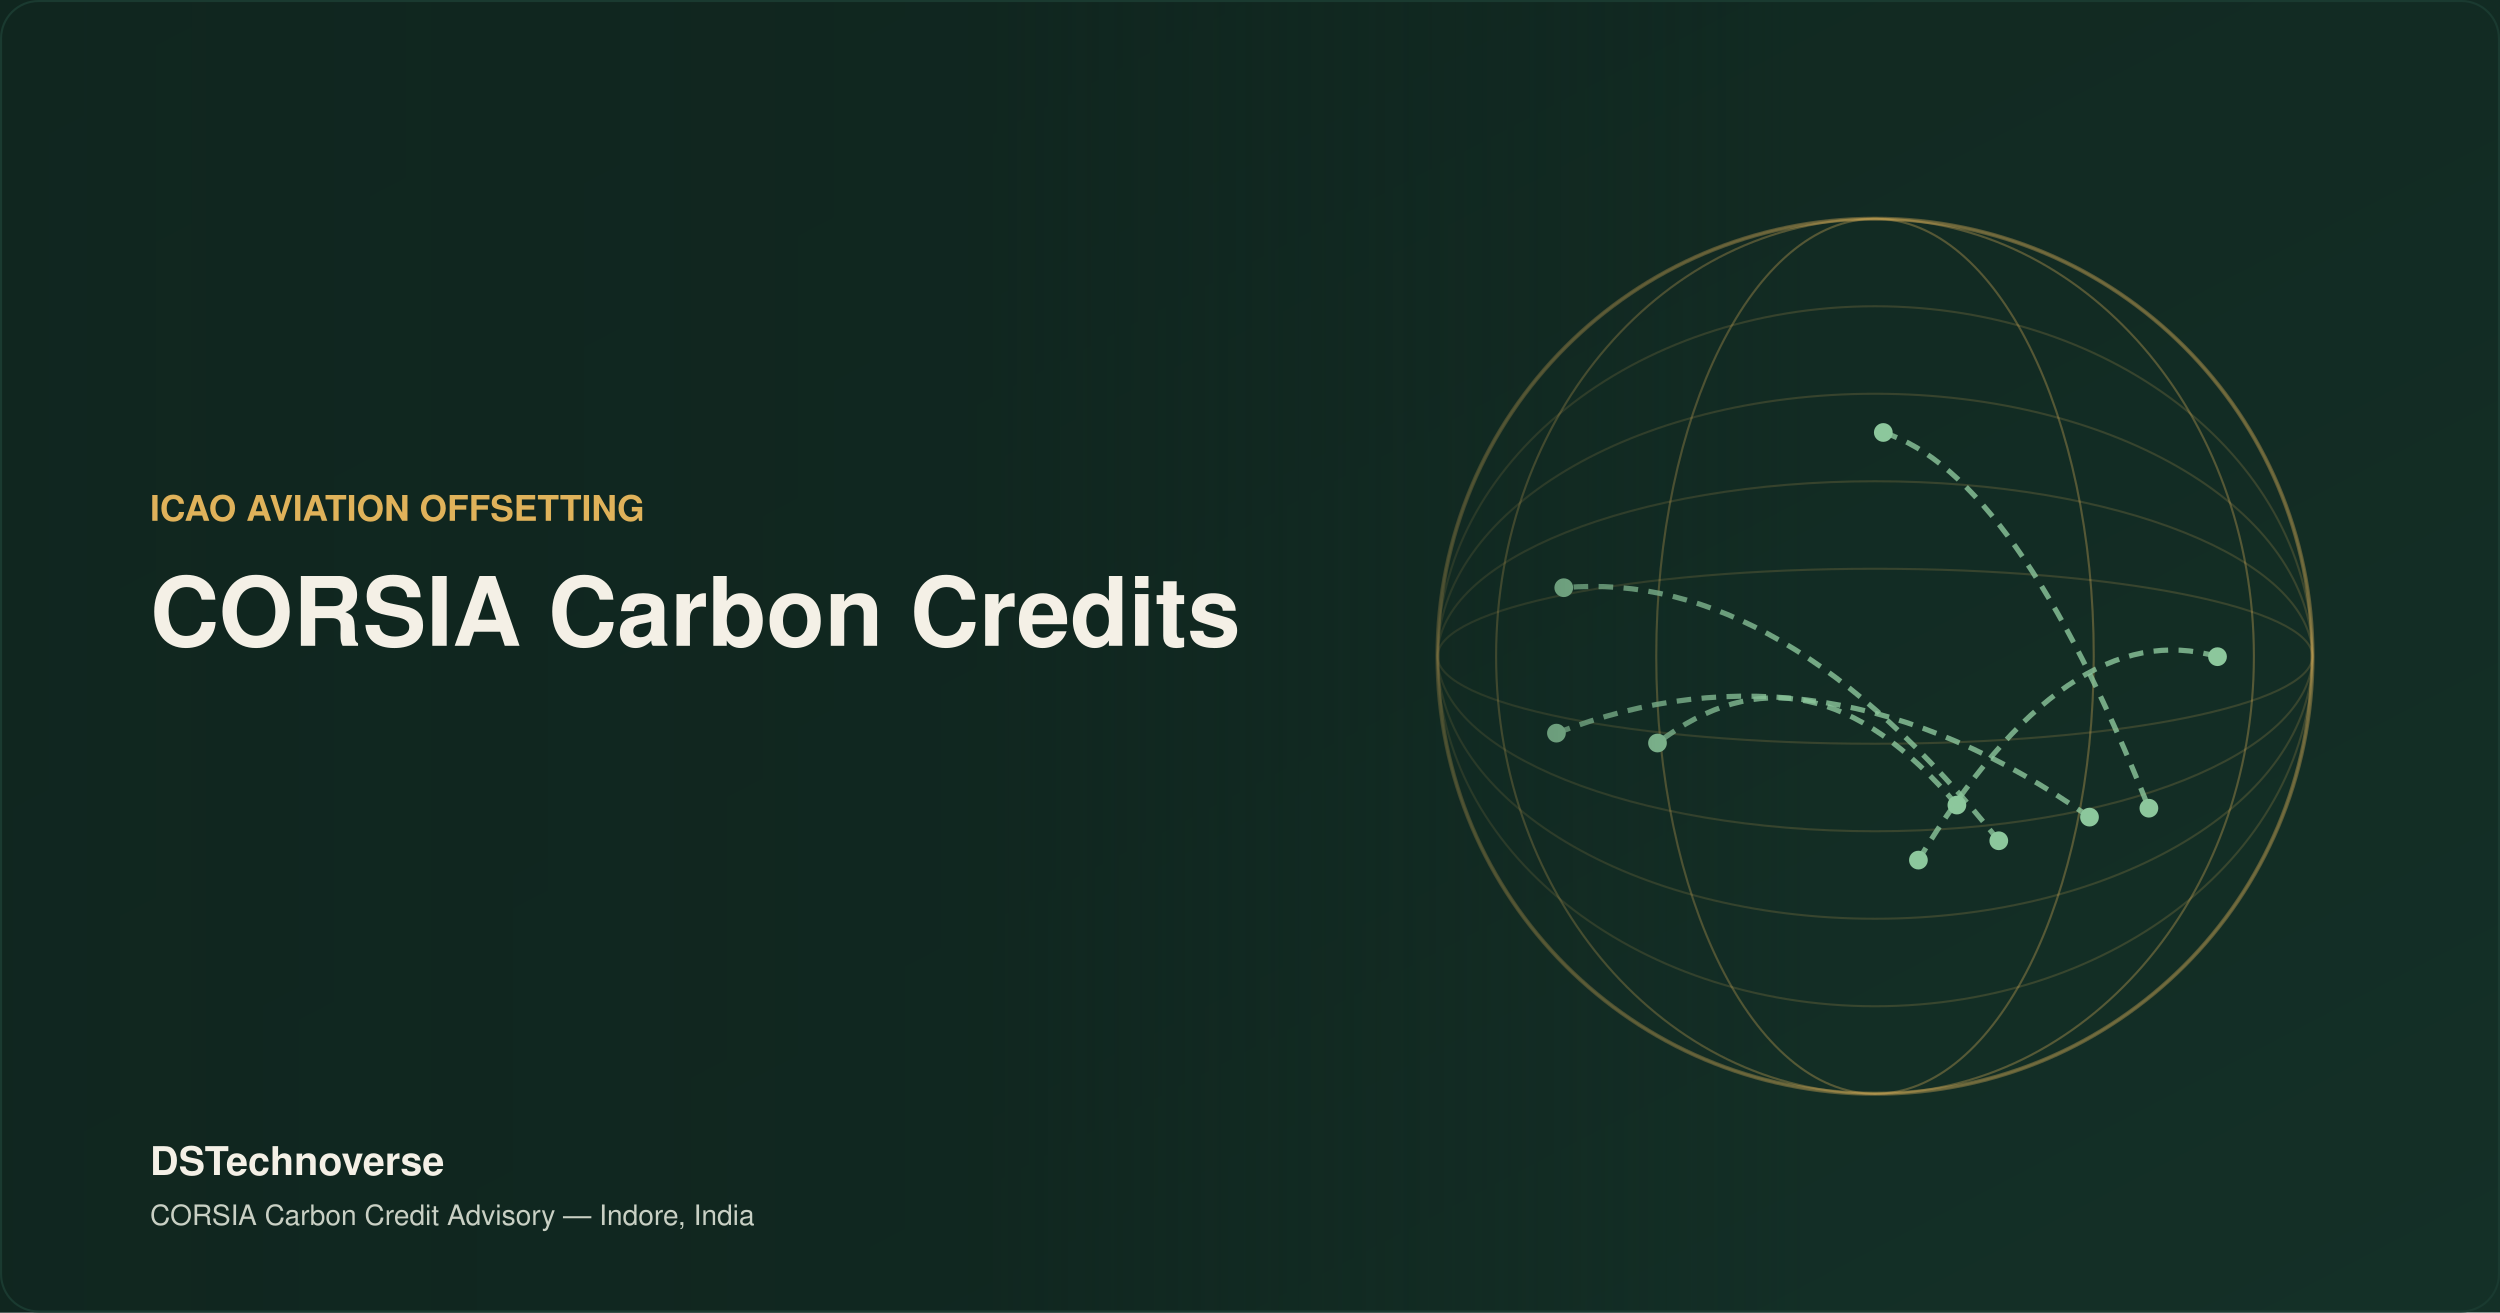
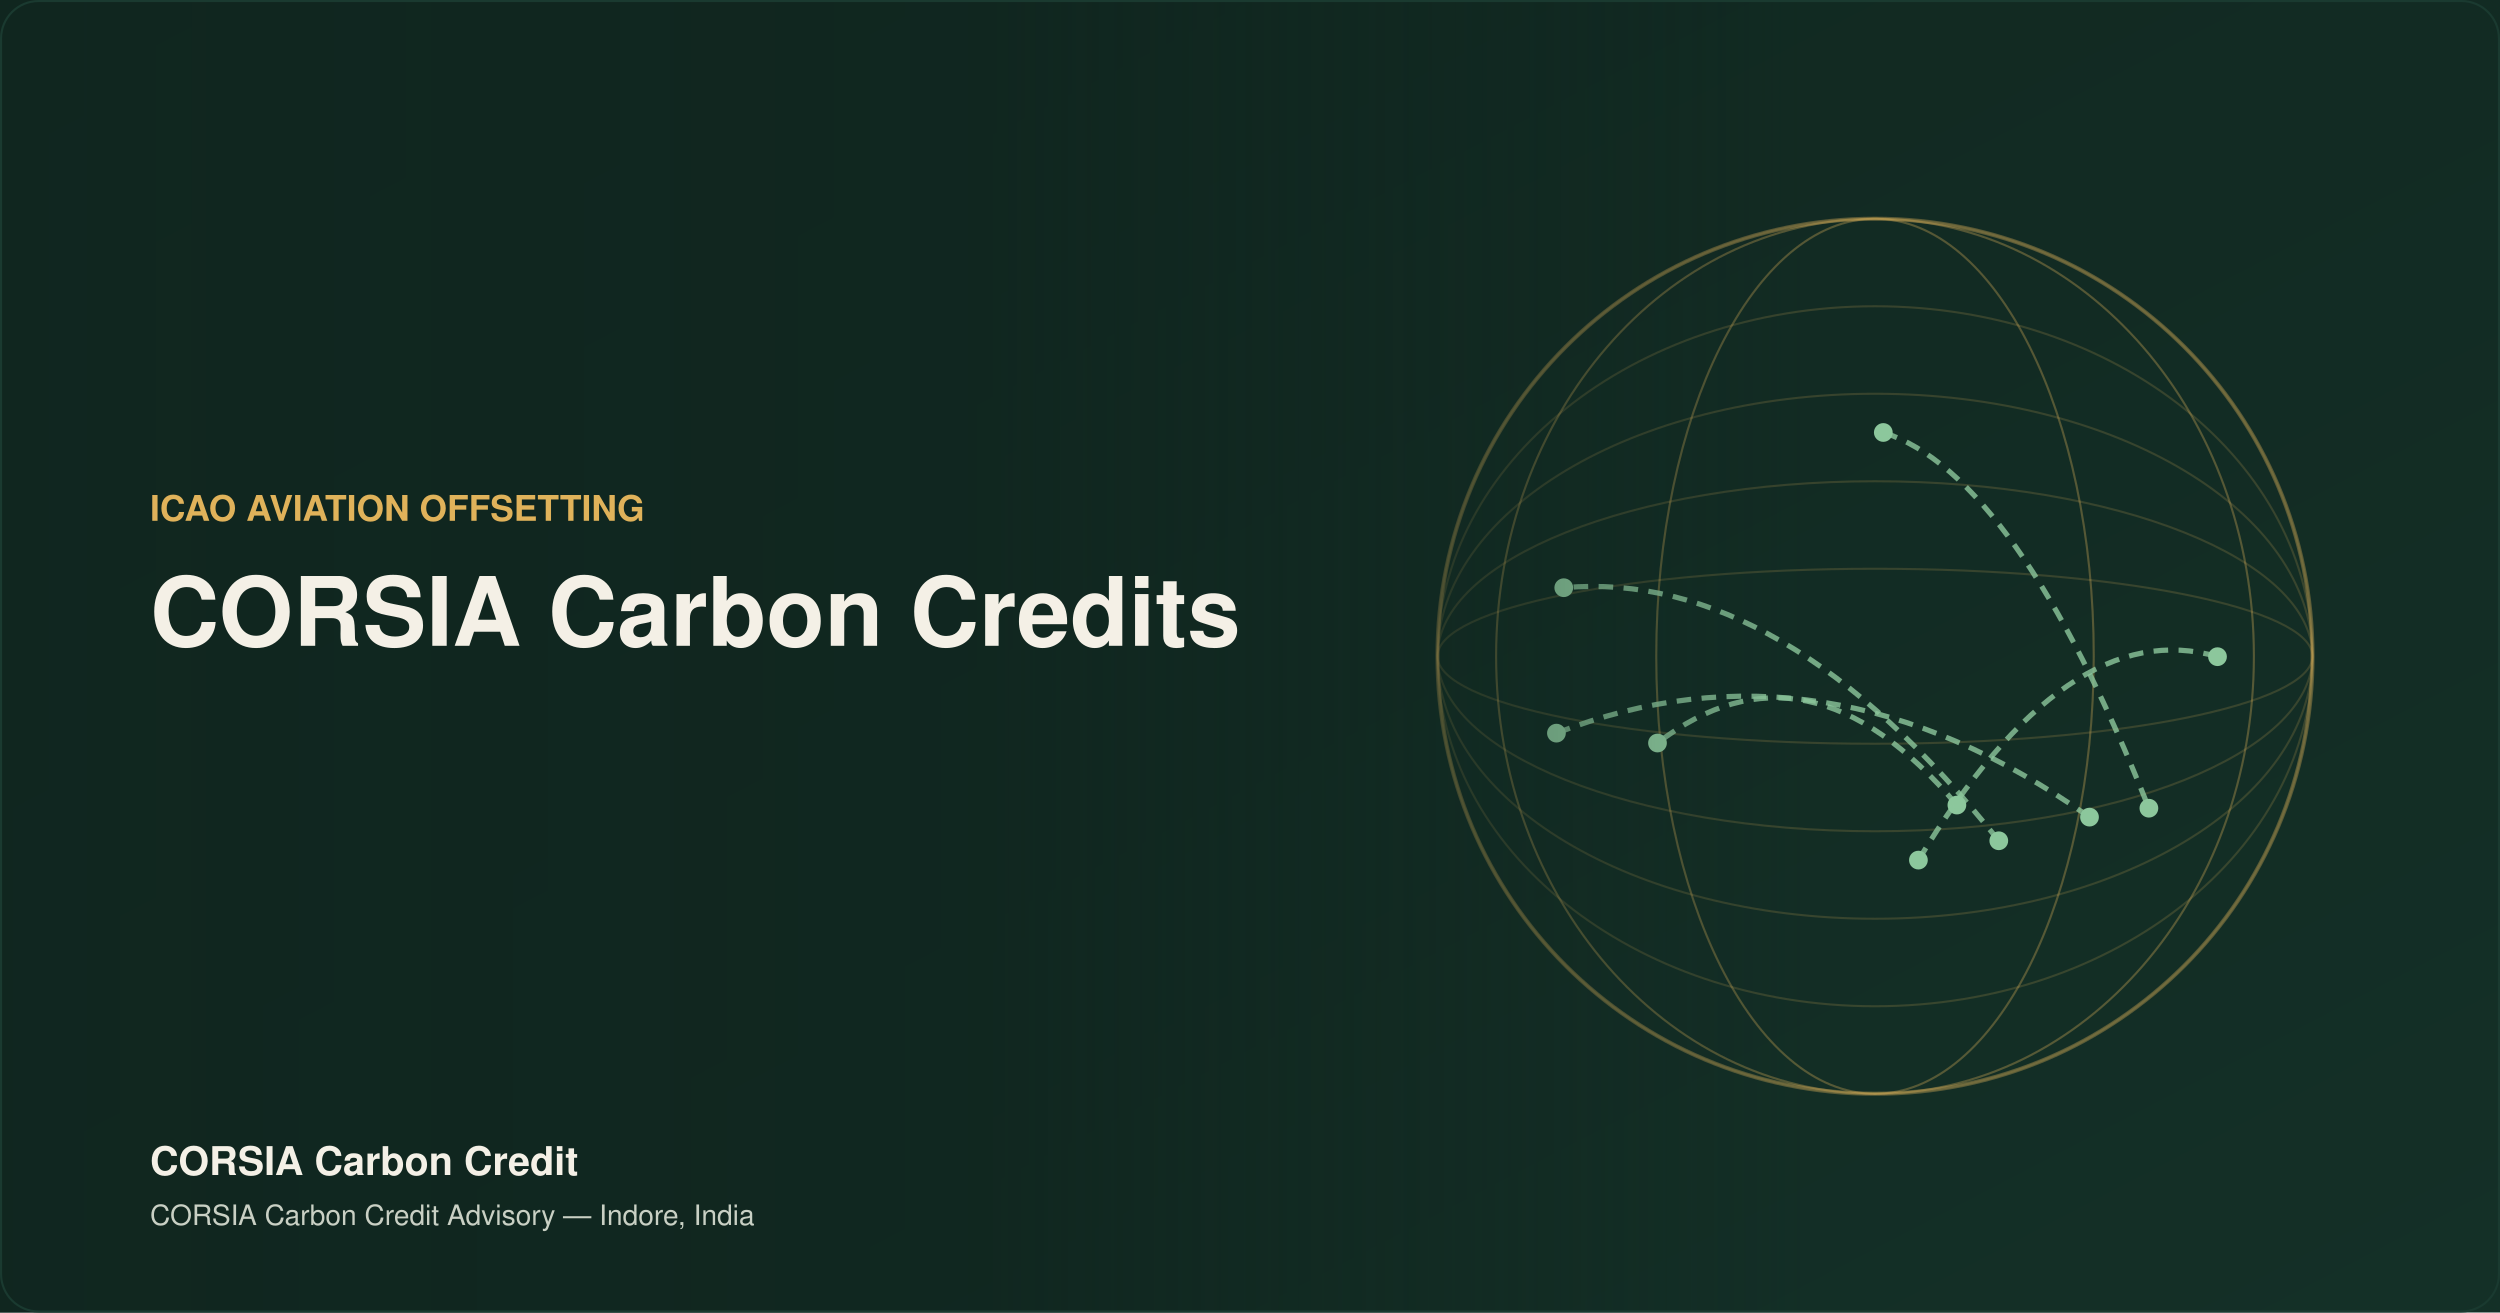
<svg xmlns="http://www.w3.org/2000/svg" viewBox="0 0 1200 630" width="1200" height="630" role="img" aria-label="CORSIA Carbon Credits">
  <defs>
    <linearGradient id="bgG" x1="0" y1="0" x2="1" y2="1">
      <stop offset="0%" stop-color="#10261f" />
      <stop offset="100%" stop-color="#143027" />
    </linearGradient>
    <filter id="soft" x="-30%" y="-30%" width="160%" height="160%">
      <feGaussianBlur stdDeviation="26" />
    </filter>
    <linearGradient id="scrim" x1="0" y1="0" x2="1" y2="0">
      <stop offset="0%" stop-color="#10261f" stop-opacity="0.93" />
      <stop offset="55%" stop-color="#10261f" stop-opacity="0.82" />
      <stop offset="100%" stop-color="#10261f" stop-opacity="0" />
    </linearGradient>
  </defs>
  <rect width="1200" height="630" fill="url(#bgG)" />
  <circle cx="900" cy="315" r="210" fill="none" stroke="#e0b25a" stroke-opacity="0.35" stroke-width="2" />
  <ellipse cx="900" cy="315" rx="210" ry="42" fill="none" stroke="#e0b25a" stroke-opacity="0.18" />
  <ellipse cx="900" cy="315" rx="210" ry="84" fill="none" stroke="#e0b25a" stroke-opacity="0.18" />
  <ellipse cx="900" cy="315" rx="210" ry="126" fill="none" stroke="#e0b25a" stroke-opacity="0.18" />
  <ellipse cx="900" cy="315" rx="210" ry="168" fill="none" stroke="#e0b25a" stroke-opacity="0.18" />
  <ellipse cx="900" cy="315" rx="210" ry="210" fill="none" stroke="#e0b25a" stroke-opacity="0.18" />
  <ellipse cx="900" cy="315" rx="181.87" ry="210" fill="none" stroke="#e0b25a" stroke-opacity="0.18" />
  <ellipse cx="900" cy="315" rx="105" ry="210" fill="none" stroke="#e0b25a" stroke-opacity="0.18" />
  <ellipse cx="900" cy="315" rx="0" ry="210" fill="none" stroke="#e0b25a" stroke-opacity="0.18" />
  <ellipse cx="900" cy="315" rx="105" ry="210" fill="none" stroke="#e0b25a" stroke-opacity="0.18" />
  <ellipse cx="900" cy="315" rx="181.87" ry="210" fill="none" stroke="#e0b25a" stroke-opacity="0.18" />
  <path d="M903.99,207.59 Q967.73,227.77 1031.47,387.94" fill="none" stroke="#8cc79c" stroke-width="2.5" opacity="0.8" stroke-dasharray="7 5" />
  <circle cx="903.99" cy="207.59" r="4.5" fill="#8cc79c" />
  <circle cx="1031.47" cy="387.94" r="4.5" fill="#8cc79c" />
  <path d="M939.31,386.43 Q867.46,301.54 795.6,356.65" fill="none" stroke="#8cc79c" stroke-width="2.5" opacity="0.8" stroke-dasharray="7 5" />
  <circle cx="939.31" cy="386.43" r="4.5" fill="#8cc79c" />
  <circle cx="795.6" cy="356.65" r="4.5" fill="#8cc79c" />
  <path d="M1002.96,392.22 Q875.03,302.07 747.09,351.91" fill="none" stroke="#8cc79c" stroke-width="2.5" opacity="0.8" stroke-dasharray="7 5" />
  <circle cx="1002.96" cy="392.22" r="4.5" fill="#8cc79c" />
  <circle cx="747.09" cy="351.91" r="4.5" fill="#8cc79c" />
  <path d="M1064.4,315.21 Q992.62,294.03 920.84,412.85" fill="none" stroke="#8cc79c" stroke-width="2.5" opacity="0.8" stroke-dasharray="7 5" />
  <circle cx="1064.4" cy="315.21" r="4.5" fill="#8cc79c" />
  <circle cx="920.84" cy="412.85" r="4.5" fill="#8cc79c" />
  <path d="M959.42,403.57 Q855.02,272.84 750.61,282.1" fill="none" stroke="#8cc79c" stroke-width="2.5" opacity="0.8" stroke-dasharray="7 5" />
  <circle cx="959.42" cy="403.57" r="4.5" fill="#8cc79c" />
  <circle cx="750.61" cy="282.1" r="4.5" fill="#8cc79c" />
  <rect x="0" y="0" width="864" height="630" fill="url(#scrim)" />
  <text x="72" y="250" fill="#e0b25a" font-size="17" font-weight="700" font-family="IBM Plex Sans, Segoe UI, Helvetica, Arial, sans-serif" text-anchor="start" opacity="1">ICAO AVIATION OFFSETTING</text>
  <text x="72" y="310" fill="#f4f0e6" font-size="46" font-weight="800" font-family="IBM Plex Sans, Segoe UI, Helvetica, Arial, sans-serif" text-anchor="start" opacity="1">CORSIA Carbon Credits</text>
-   <text x="72" y="564" fill="#f4f0e6" font-size="19" font-weight="700" font-family="IBM Plex Sans, Segoe UI, Helvetica, Arial, sans-serif" text-anchor="start" opacity="1">DSTechnoverse</text>
+   <text x="72" y="564" fill="#f4f0e6" font-size="19" font-weight="700" font-family="IBM Plex Sans, Segoe UI, Helvetica, Arial, sans-serif" text-anchor="start" opacity="1">CORSIA Carbon Credit</text>
  <text x="72" y="588" fill="#c9d0c4" font-size="13.5" font-weight="400" font-family="IBM Plex Sans, Segoe UI, Helvetica, Arial, sans-serif" text-anchor="start" opacity="1">CORSIA Carbon Credit Advisory — Indore, India</text>
  <rect x="0.5" y="0.5" width="1199" height="629" rx="18" fill="none" stroke="#1a3a30" />
</svg>
